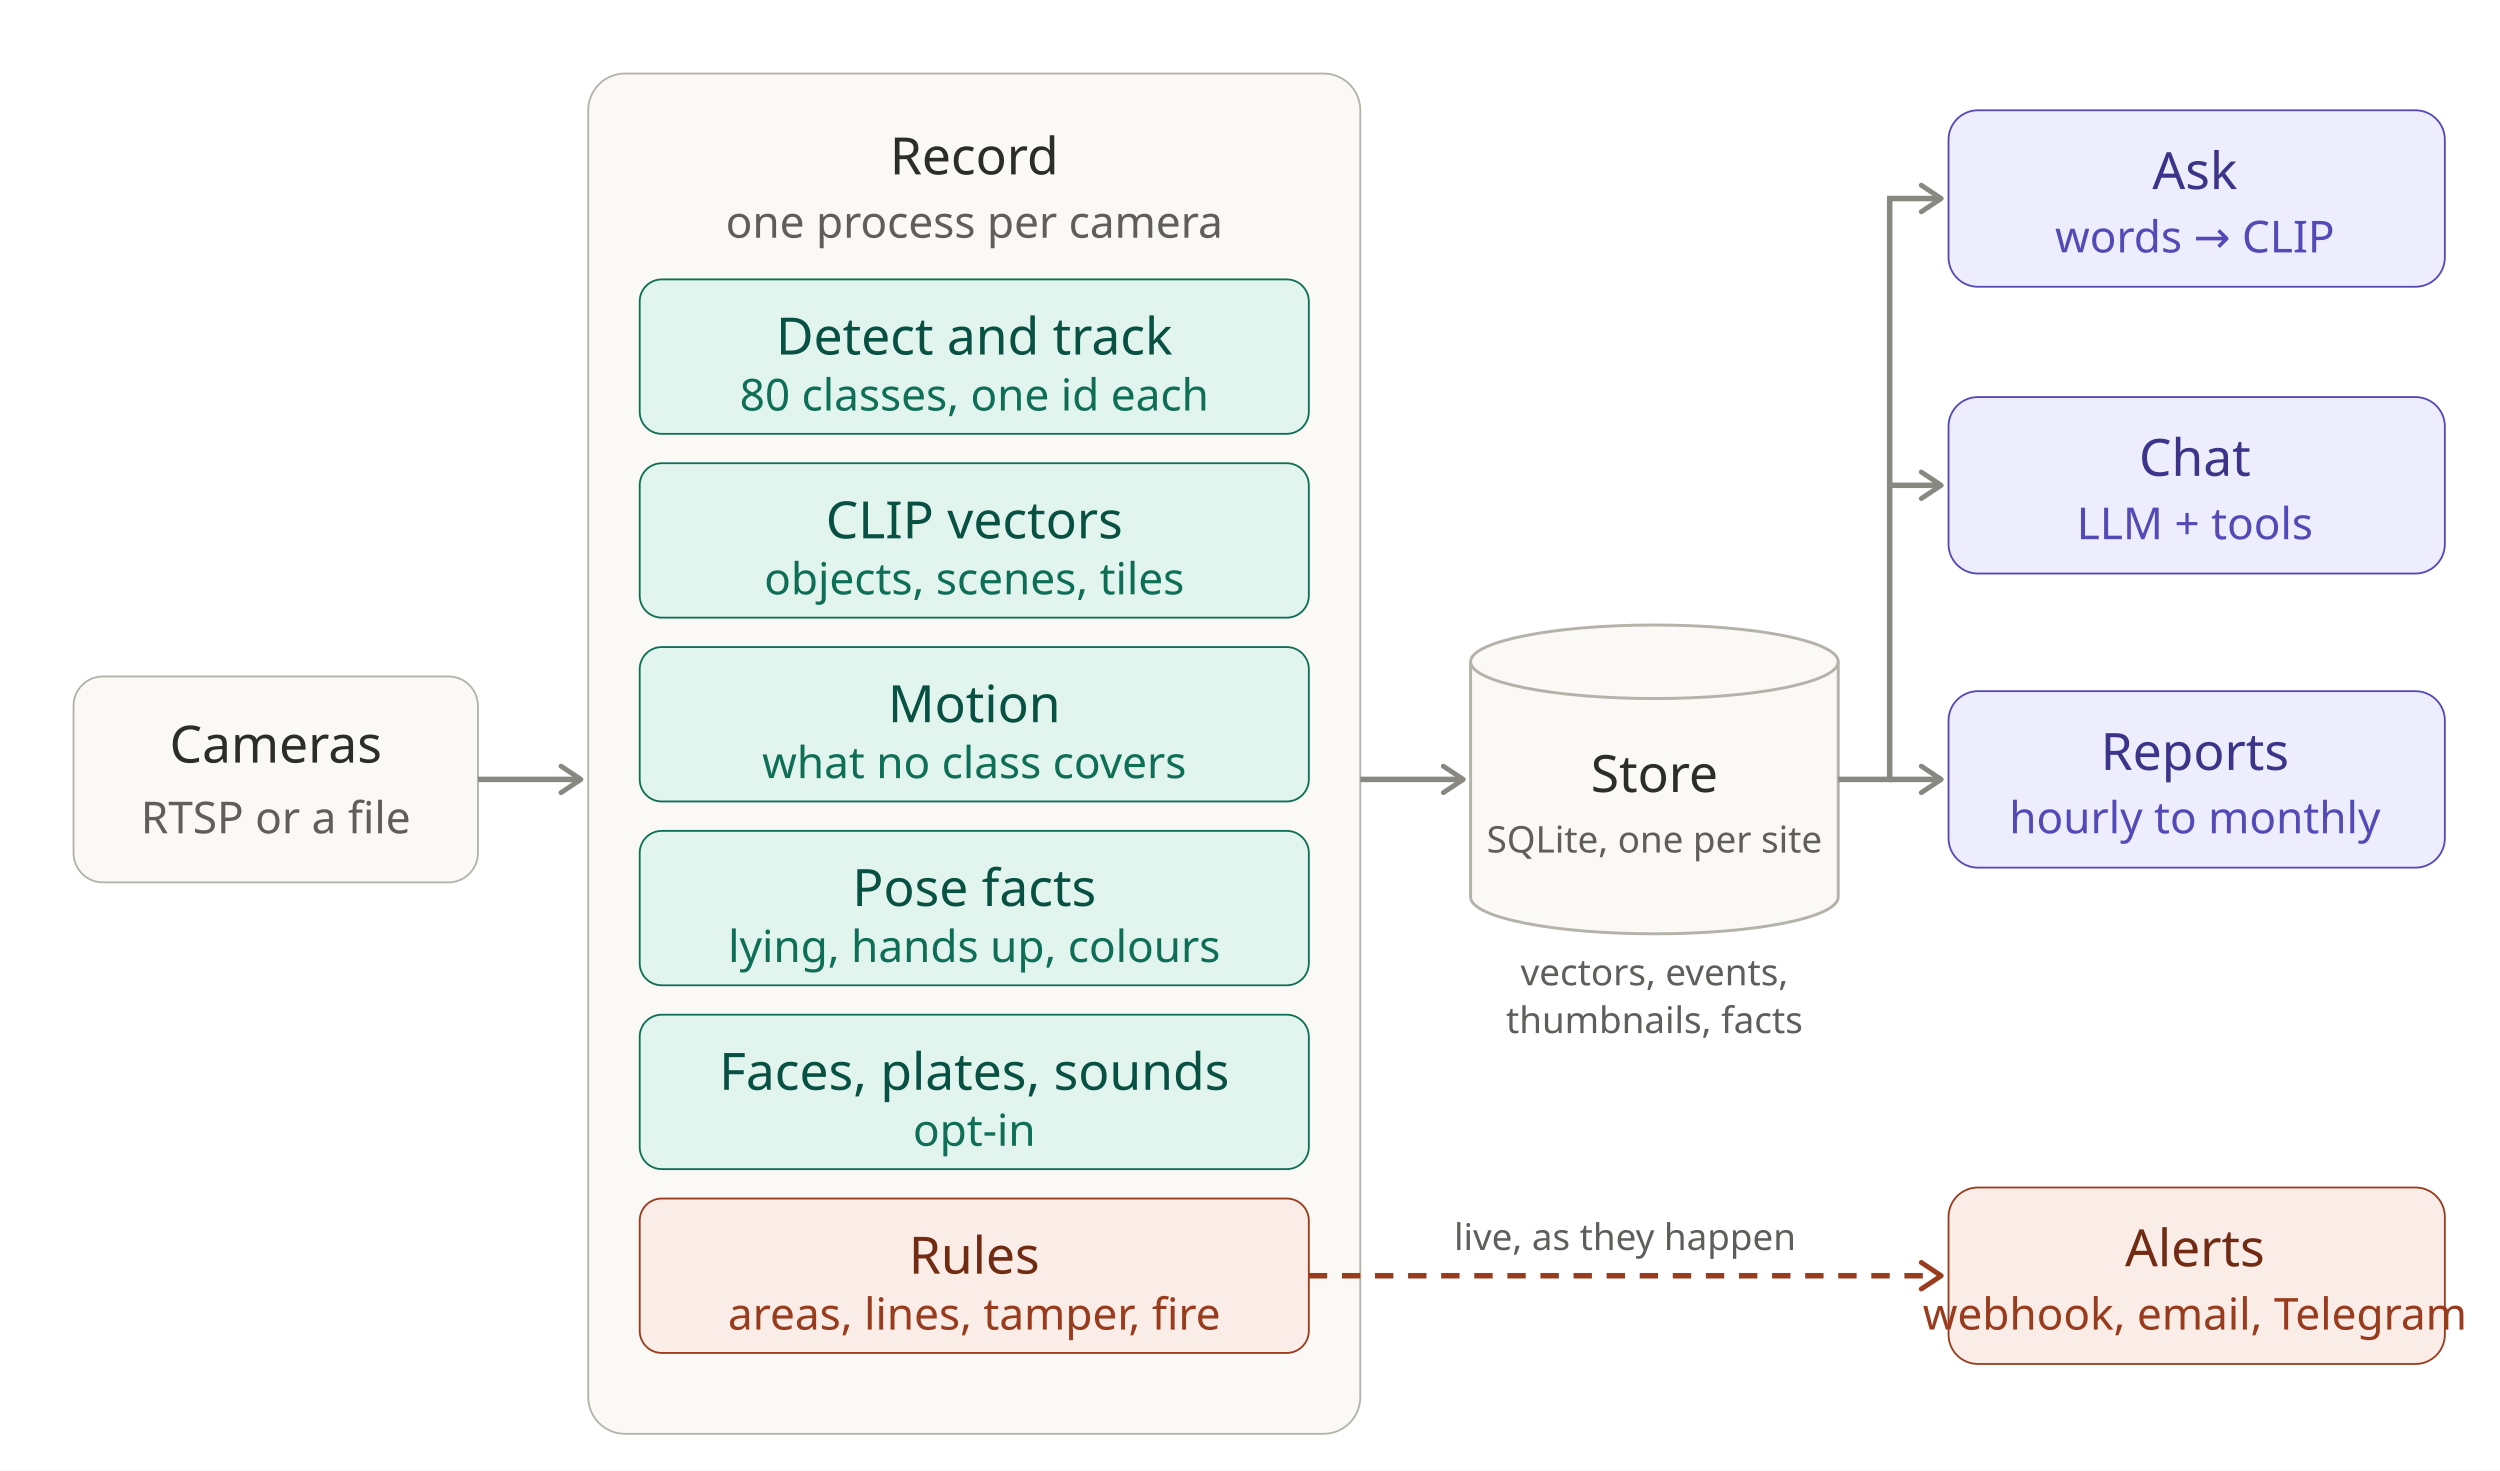
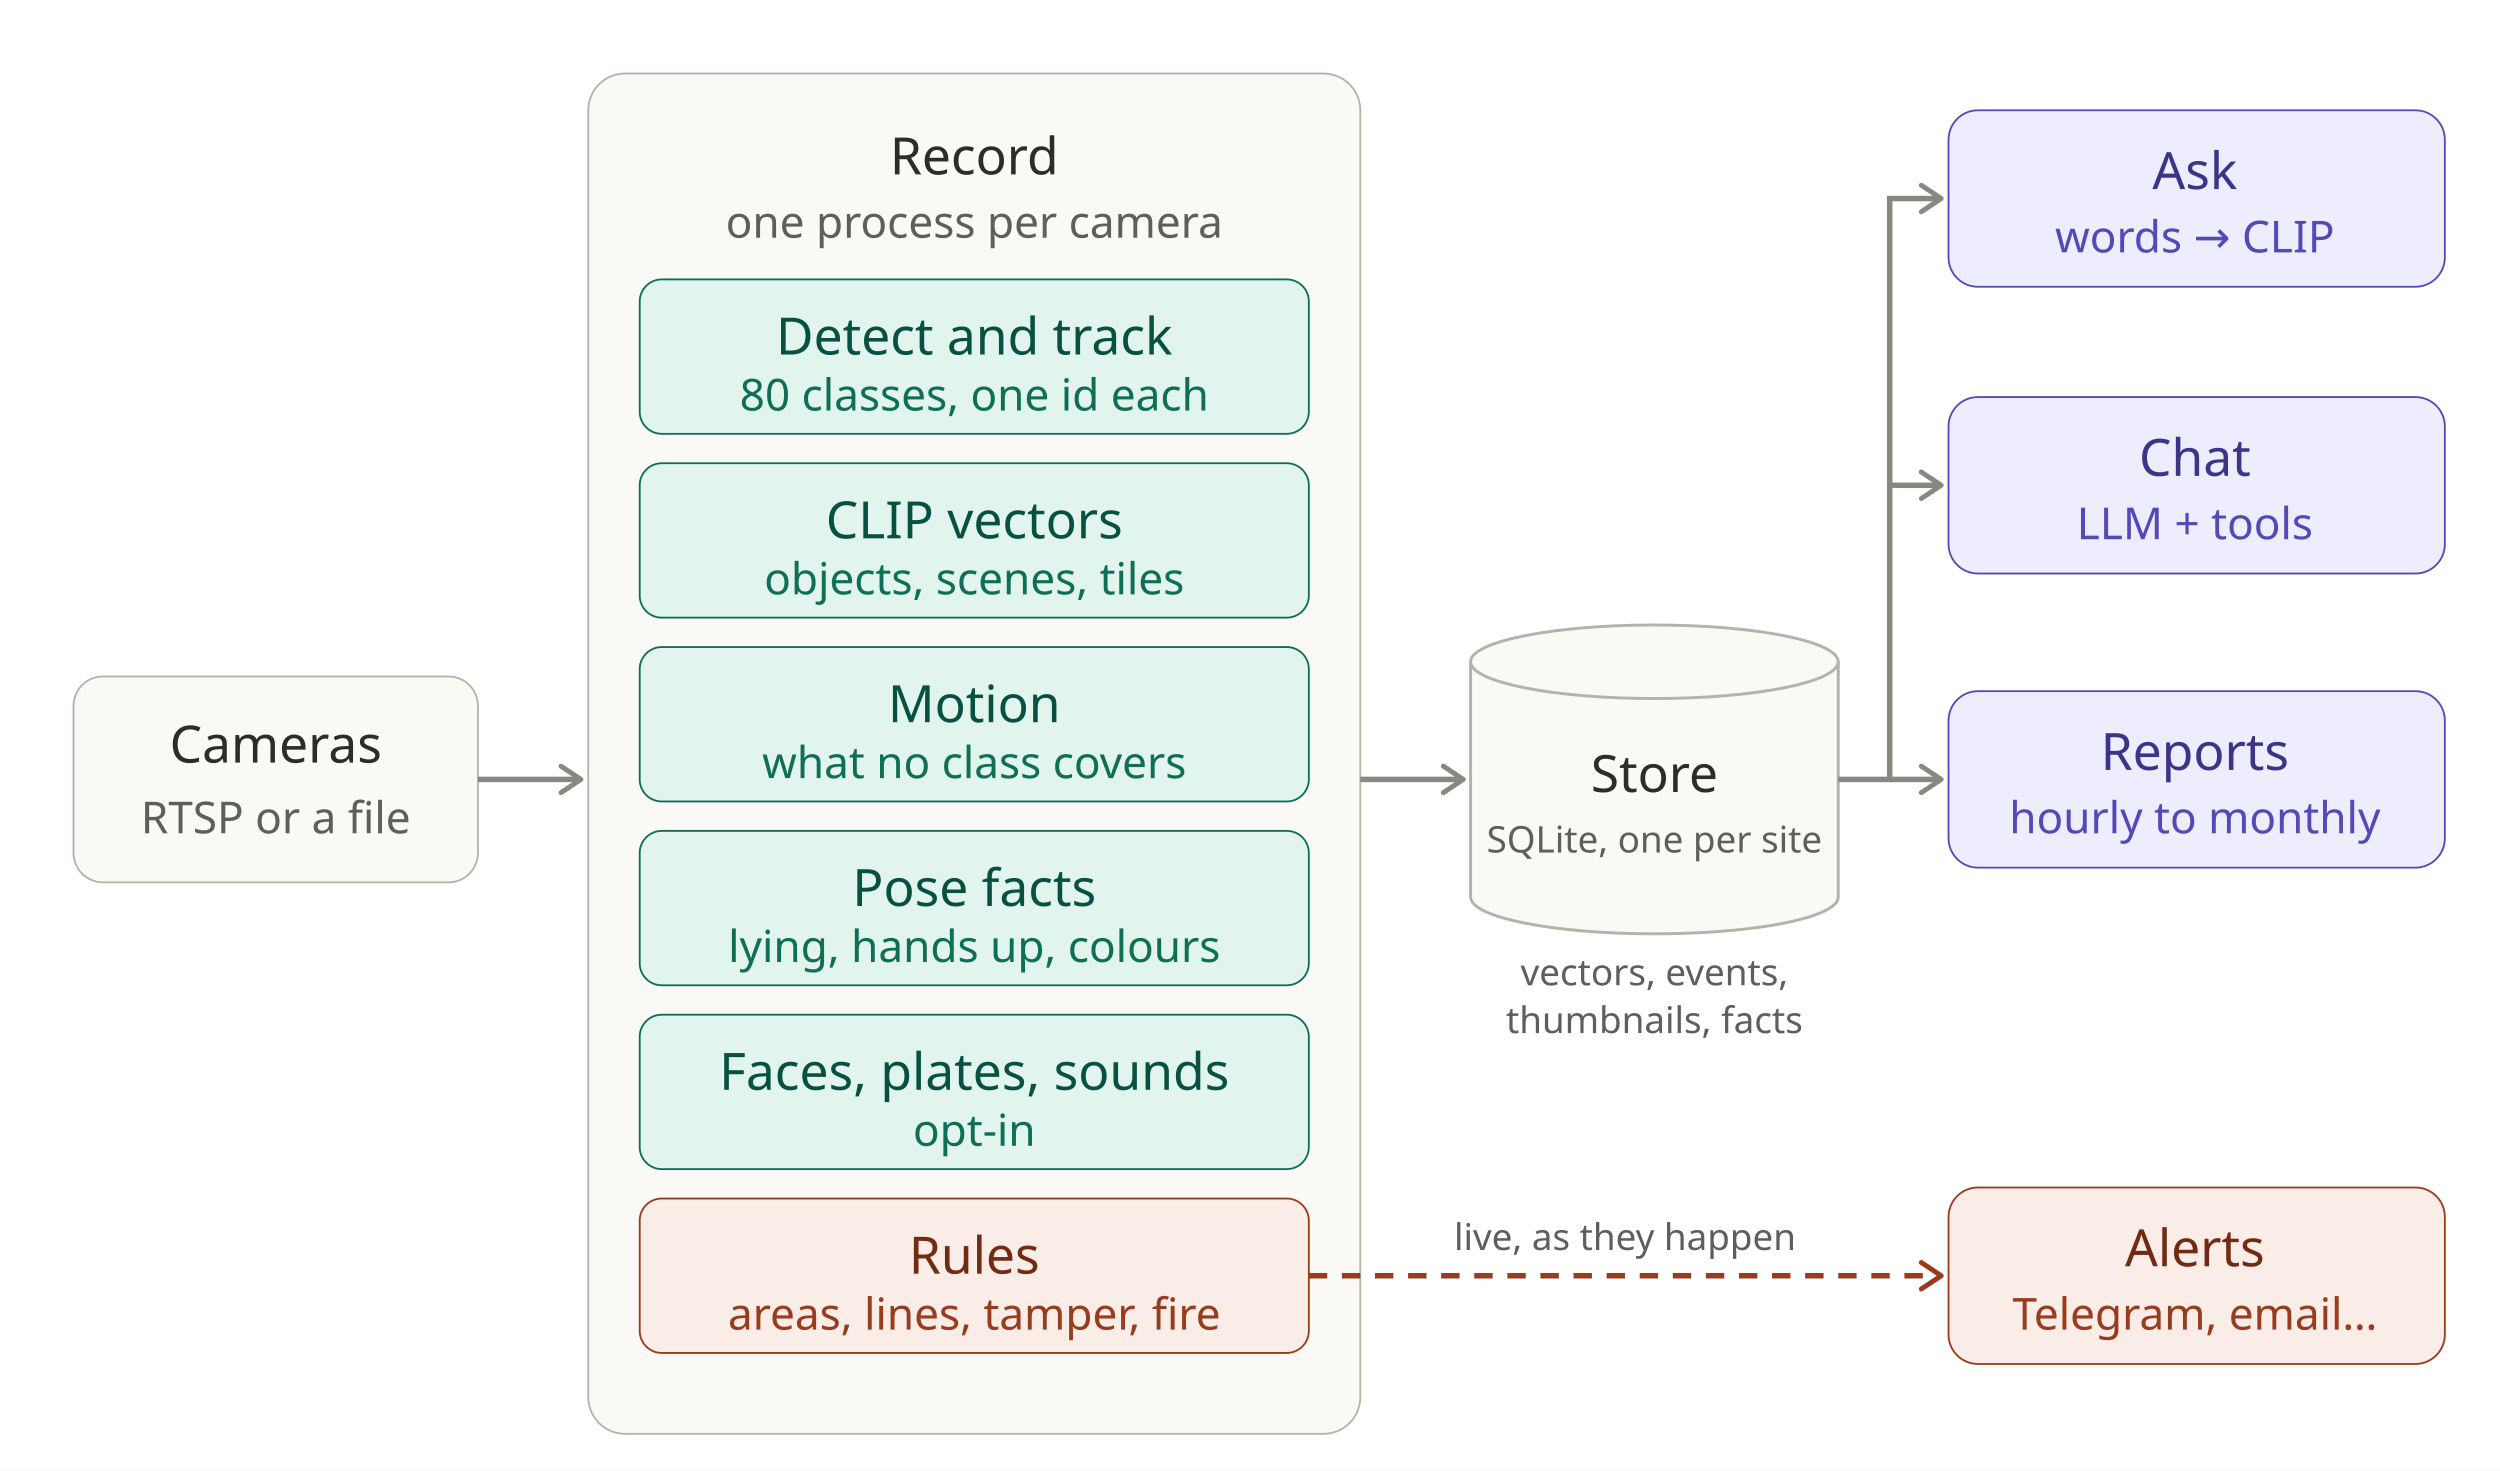
<svg xmlns="http://www.w3.org/2000/svg" width="680" height="400" viewBox="0 0 680 400" role="img" aria-label="Cameras feed one recorder per camera, which detects, embeds and runs the rules; everything goes into one store per site, which answers search, chat and reports; alerts go out live">
  <style>
text { font-family: system-ui, "Segoe UI", sans-serif; }
.th { font-size: 14px; font-weight: 500; fill: #2C2C2A; }
.ts { font-size: 12px; fill: #5F5E5A; }
.tx { font-size: 10px; fill: #5F5E5A; }
.box { fill: #FAF9F5; stroke: #B4B2A9; }
.arr { stroke: #888780; stroke-width: 1.5; fill: none; }
.dash { stroke: #993C1D; stroke-width: 1.5; fill: none; stroke-dasharray: 5 4; }
.c-teal &gt; rect { fill: #E1F5EE; stroke: #0F6E56; } .c-teal &gt; .th { fill: #085041; } .c-teal &gt; .ts { fill: #0F6E56; }
.c-purple &gt; rect { fill: #EEEDFE; stroke: #534AB7; } .c-purple &gt; .th { fill: #3C3489; } .c-purple &gt; .ts { fill: #534AB7; }
.c-coral &gt; rect { fill: #FAECE7; stroke: #993C1D; } .c-coral &gt; .th { fill: #712B13; } .c-coral &gt; .ts { fill: #993C1D; }
</style>
  <defs>
    <marker id="arrow" viewBox="0 0 10 10" refX="8" refY="5" markerWidth="6" markerHeight="6" orient="auto-start-reverse">
      <path d="M2 1L8 5L2 9" fill="none" stroke="#888780" stroke-width="1.5" stroke-linecap="round" stroke-linejoin="round" />
    </marker>
    <marker id="arrow-c" viewBox="0 0 10 10" refX="8" refY="5" markerWidth="6" markerHeight="6" orient="auto-start-reverse">
      <path d="M2 1L8 5L2 9" fill="none" stroke="#993C1D" stroke-width="1.5" stroke-linecap="round" stroke-linejoin="round" />
    </marker>
  </defs>
  <rect width="680" height="400" fill="#ffffff" />
  <rect class="box" x="20" y="184" width="110" height="56" rx="8" stroke-width="0.5" />
  <text class="th" x="75" y="202" text-anchor="middle" dominant-baseline="central">Cameras</text>
  <text class="ts" x="75" y="222" text-anchor="middle" dominant-baseline="central">RTSP or a file</text>
  <line class="arr" x1="130" y1="212" x2="158" y2="212" marker-end="url(#arrow)" />
  <rect class="box" x="160" y="20" width="210" height="370" rx="10" stroke-width="0.5" />
  <text class="th" x="265" y="42" text-anchor="middle" dominant-baseline="central">Record</text>
  <text class="ts" x="265" y="60" text-anchor="middle" dominant-baseline="central">one process per camera</text>
  <g class="c-teal">
    <rect x="174" y="76" width="182" height="42" rx="6" stroke-width="0.5" />
    <text class="th" x="265" y="91" text-anchor="middle" dominant-baseline="central">Detect and track</text>
    <text class="ts" x="265" y="107" text-anchor="middle" dominant-baseline="central">80 classes, one id each</text>
  </g>
  <g class="c-teal">
    <rect x="174" y="126" width="182" height="42" rx="6" stroke-width="0.5" />
    <text class="th" x="265" y="141" text-anchor="middle" dominant-baseline="central">CLIP vectors</text>
    <text class="ts" x="265" y="157" text-anchor="middle" dominant-baseline="central">objects, scenes, tiles</text>
  </g>
  <g class="c-teal">
    <rect x="174" y="176" width="182" height="42" rx="6" stroke-width="0.5" />
    <text class="th" x="265" y="191" text-anchor="middle" dominant-baseline="central">Motion</text>
    <text class="ts" x="265" y="207" text-anchor="middle" dominant-baseline="central">what no class covers</text>
  </g>
  <g class="c-teal">
    <rect x="174" y="226" width="182" height="42" rx="6" stroke-width="0.5" />
    <text class="th" x="265" y="241" text-anchor="middle" dominant-baseline="central">Pose facts</text>
    <text class="ts" x="265" y="257" text-anchor="middle" dominant-baseline="central">lying, hands up, colours</text>
  </g>
  <g class="c-teal">
    <rect x="174" y="276" width="182" height="42" rx="6" stroke-width="0.5" />
    <text class="th" x="265" y="291" text-anchor="middle" dominant-baseline="central">Faces, plates, sounds</text>
    <text class="ts" x="265" y="307" text-anchor="middle" dominant-baseline="central">opt-in</text>
  </g>
  <g class="c-coral">
    <rect x="174" y="326" width="182" height="42" rx="6" stroke-width="0.5" />
    <text class="th" x="265" y="341" text-anchor="middle" dominant-baseline="central">Rules</text>
    <text class="ts" x="265" y="357" text-anchor="middle" dominant-baseline="central">areas, lines, tamper, fire</text>
  </g>
  <line class="arr" x1="370" y1="212" x2="398" y2="212" marker-end="url(#arrow)" />
  <path d="M400 180 a50 10 0 0 1 100 0 v64 a50 10 0 0 1 -100 0 z" fill="#FAF9F5" stroke="#B4B2A9" stroke-width="0.8" />
  <path d="M400 180 a50 10 0 0 0 100 0" fill="none" stroke="#B4B2A9" stroke-width="0.8" />
  <text class="th" x="450" y="210" text-anchor="middle" dominant-baseline="central">Store</text>
  <text class="tx" x="450" y="228" text-anchor="middle" dominant-baseline="central">SQLite, one per site</text>
  <text class="tx" x="450" y="268" text-anchor="middle">vectors, events,</text>
  <text class="tx" x="450" y="281" text-anchor="middle">thumbnails, facts</text>
  <path class="arr" d="M500 212 L514 212 L514 54 L528 54" marker-end="url(#arrow)" />
  <path class="arr" d="M514 132 L528 132" marker-end="url(#arrow)" />
  <path class="arr" d="M514 212 L528 212" marker-end="url(#arrow)" />
  <g class="c-purple">
    <rect x="530" y="30" width="135" height="48" rx="8" stroke-width="0.5" />
    <text class="th" x="597" y="46" text-anchor="middle" dominant-baseline="central">Ask</text>
    <text class="ts" x="597" y="64" text-anchor="middle" dominant-baseline="central">words → CLIP</text>
  </g>
  <g class="c-purple">
    <rect x="530" y="108" width="135" height="48" rx="8" stroke-width="0.5" />
    <text class="th" x="597" y="124" text-anchor="middle" dominant-baseline="central">Chat</text>
    <text class="ts" x="597" y="142" text-anchor="middle" dominant-baseline="central">LLM + tools</text>
  </g>
  <g class="c-purple">
    <rect x="530" y="188" width="135" height="48" rx="8" stroke-width="0.5" />
    <text class="th" x="597" y="204" text-anchor="middle" dominant-baseline="central">Reports</text>
    <text class="ts" x="597" y="222" text-anchor="middle" dominant-baseline="central">hourly to monthly</text>
  </g>
  <path class="dash" d="M356 347 L528 347" marker-end="url(#arrow-c)" />
  <text class="tx" x="442" y="340" text-anchor="middle" fill="#993C1D">live, as they happen</text>
  <g class="c-coral">
    <rect x="530" y="323" width="135" height="48" rx="8" stroke-width="0.5" />
    <text class="th" x="597" y="339" text-anchor="middle" dominant-baseline="central">Alerts</text>
-     <text class="ts" x="597" y="357" text-anchor="middle" dominant-baseline="central">webhook, email, Telegram</text>
+     <text class="ts" x="597" y="357" text-anchor="middle" dominant-baseline="central">Telegram, email…</text>
  </g>
</svg>
